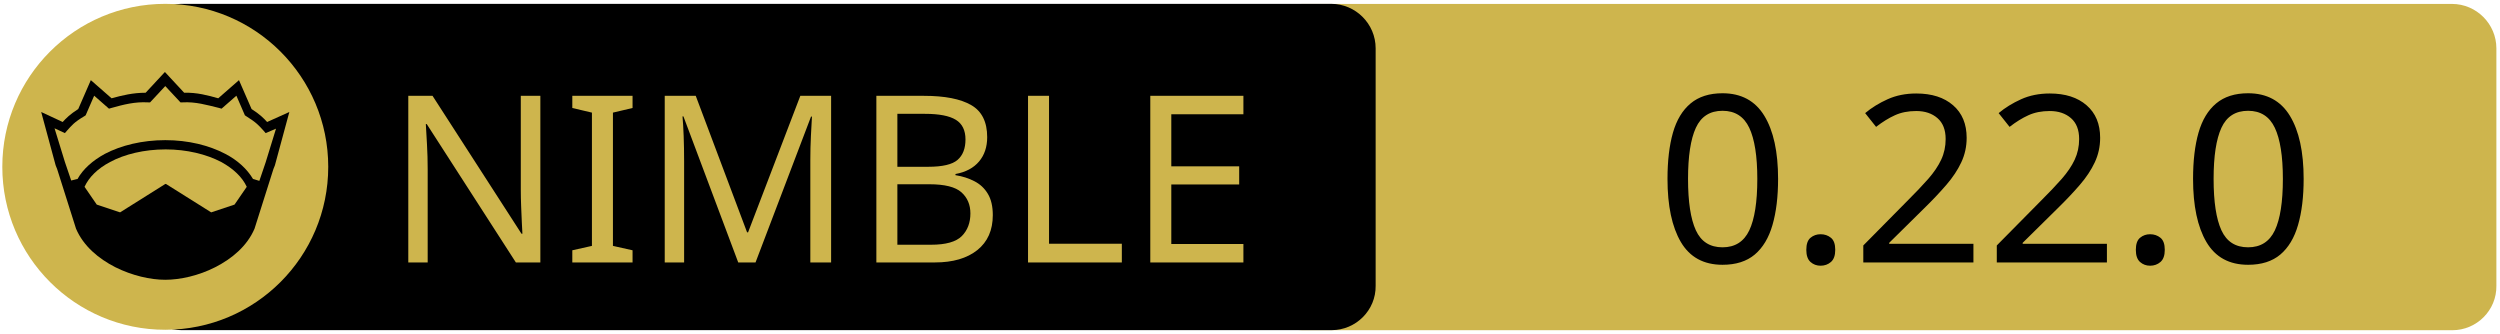
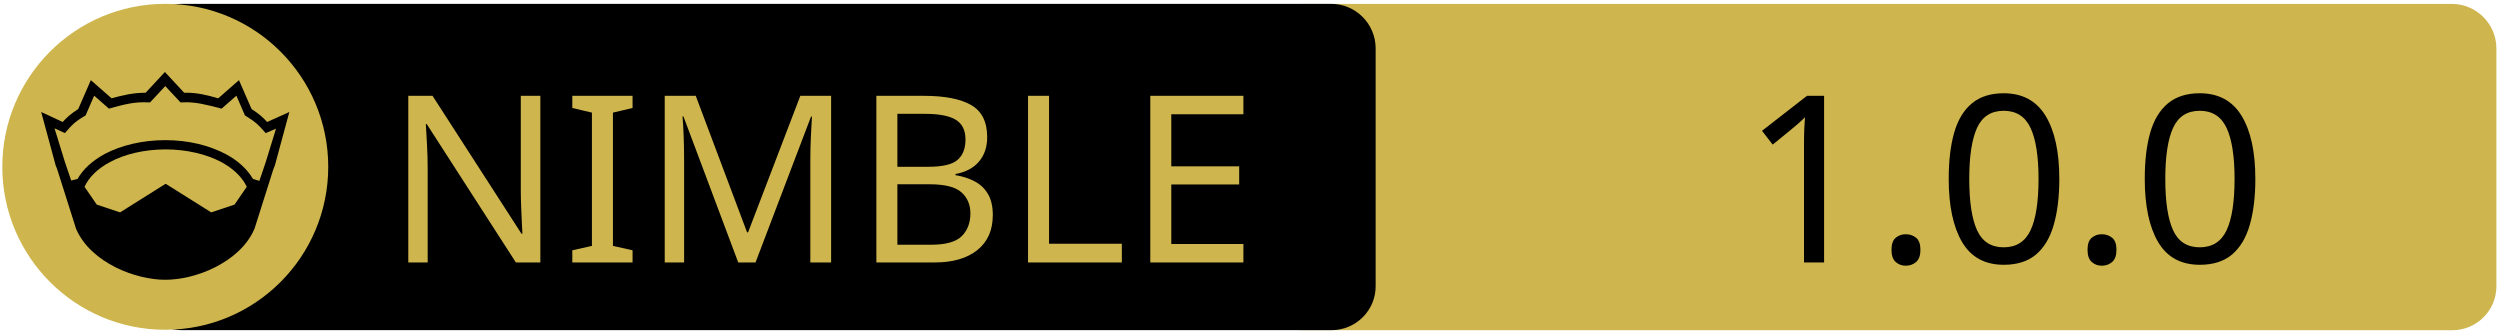
<svg xmlns="http://www.w3.org/2000/svg" xmlns:xlink="http://www.w3.org/1999/xlink" width="675" height="90" xml:space="preserve" version="1.1">
  <a xlink:href="https://github.com/squattingmonk/nasher.nim">
    <g>
      <path fill="#CEB54D" id="svg_15" d="m662.123,89.159l-310.5,0c-6.6,0 -12,-5.4 -12,-12l0,-64.1c0,-6.6 5.4,-12 12,-12l310.4,0c6.6,0 12,5.4 12,12l0,64.1c0.1,6.6 -5.3,12 -11.9,12z" />
      <path id="svg_1" d="m359.524,89.139l-310.5,0c-6.6,0 -12,-5.4 -12,-12l0,-64.1c0,-6.6 5.4,-12 12,-12l310.4,0c6.6,0 12,5.4 12,12l0,64.1c0.1,6.6 -5.3,12 -11.9,12z" />
      <rect id="svg_2" fill="none" height="45.9" width="315.3" class="st0" y="24.539" x="60.224" />
      <circle id="svg_4" fill="#CEB54D" r="44" cy="45.039" cx="44.624" class="st1" />
      <g id="XMLID_4_">
        <path id="svg_5" d="m78.124,30.239l-3.9,14.4l-0.4,1l-5.1,16.1c0,0 0,0 0,0c-2,4.7 -6.1,8.1 -10.6,10.4c-4.5,2.3 -9.5,3.4 -13.5,3.4c-4,0 -8.9,-1.1 -13.5,-3.4c-4.5,-2.3 -8.6,-5.7 -10.6,-10.4c0,0 0,0 0,0l-5.1,-16.1l-0.4,-1l-3.9,-14.4l5.8,2.7c0.9,-1 2,-2.1 4.2,-3.5l3.4,-7.8l5.6,4.9c2.9,-0.8 5.8,-1.5 9.2,-1.5l5.2,-5.6l5.2,5.6c3.4,-0.1 6.4,0.7 9.2,1.5l5.6,-4.9l3.4,7.8c2.2,1.4 3.3,2.5 4.2,3.5l6,-2.7z" />
        <g id="XMLID_6_">
          <g id="svg_6">
            <path id="svg_7" fill="#CEB54D" d="m66.624,50.439l-3.3,4.8l-6.3,2.1l-12.1,-7.6c-0.1,-0.1 -0.3,-0.1 -0.4,0l-12.1,7.6l-6.3,-2.1l-3.3,-4.8c1.2,-2.6 3.5,-4.9 6.9,-6.7c3.9,-2.1 9.2,-3.4 15,-3.4c5.7,0 11,1.3 15,3.4c3.3,1.8 5.7,4.1 6.9,6.7z" class="st1" />
          </g>
          <g id="svg_8" />
        </g>
        <g id="XMLID_5_">
          <g id="svg_9">
            <path id="svg_10" fill="#CEB54D" d="m74.524,34.739l-2.8,9.1l-1.7,5l-1.6,-0.5c0,0 -0.1,0 -0.1,0c-1.6,-2.7 -4.2,-5.1 -7.5,-6.8c-4.4,-2.3 -10,-3.7 -16.2,-3.7c-6.2,0 -11.9,1.4 -16.3,3.7c-3.3,1.8 -5.9,4.1 -7.4,6.8c0,0 -0.1,0 -0.1,0l-1.6,0.4l-1.7,-5l-2.8,-9.1l2.8,1.3l0.6,-0.7c1.2,-1.3 1.8,-2.2 4.7,-3.9l0.3,-0.2l2.3,-5.3l4,3.5l0.7,-0.2c3.2,-0.9 6.3,-1.7 9.8,-1.5l0.6,0l4.1,-4.4l4.1,4.4l0.6,0c3.5,-0.2 6.5,0.7 9.8,1.5l0.7,0.2l4,-3.5l2.3,5.3l0.3,0.2c2.9,1.8 3.5,2.6 4.7,3.9l0.6,0.7l2.8,-1.2z" class="st1" />
          </g>
          <g id="svg_11" />
        </g>
      </g>
      <text x="-442" y="-350.021" id="svg_16" font-size="63px" font-family="'PT Sans Caption', 'Tahoma', 'Helvetica Neue Medium', 'PT Sans', sans-serif" fill="#CEB54D" class="st1 st2 st3" transform="matrix(1 0 0 1 546.13 420.879)">NIMBLE</text>
-       <text x="-99.0" y="-350.012" id="svg_17" font-size="63.012px" font-family="'PT Sans Caption', 'Tahoma', 'Helvetica Neue Medium', 'PT Sans', sans-serif" fill="#000000" class="st1 st2 st3" transform="matrix(1 0 0 1 546.13 420.879)">0.22.0</text>
+       <text x="-76.0" y="-350.012" id="svg_17" font-size="63.012px" font-family="'PT Sans Caption', 'Tahoma', 'Helvetica Neue Medium', 'PT Sans', sans-serif" fill="#000000" class="st1 st2 st3" transform="matrix(1 0 0 1 546.13 420.879)">1.0.0</text>
    </g>
  </a>
</svg>
